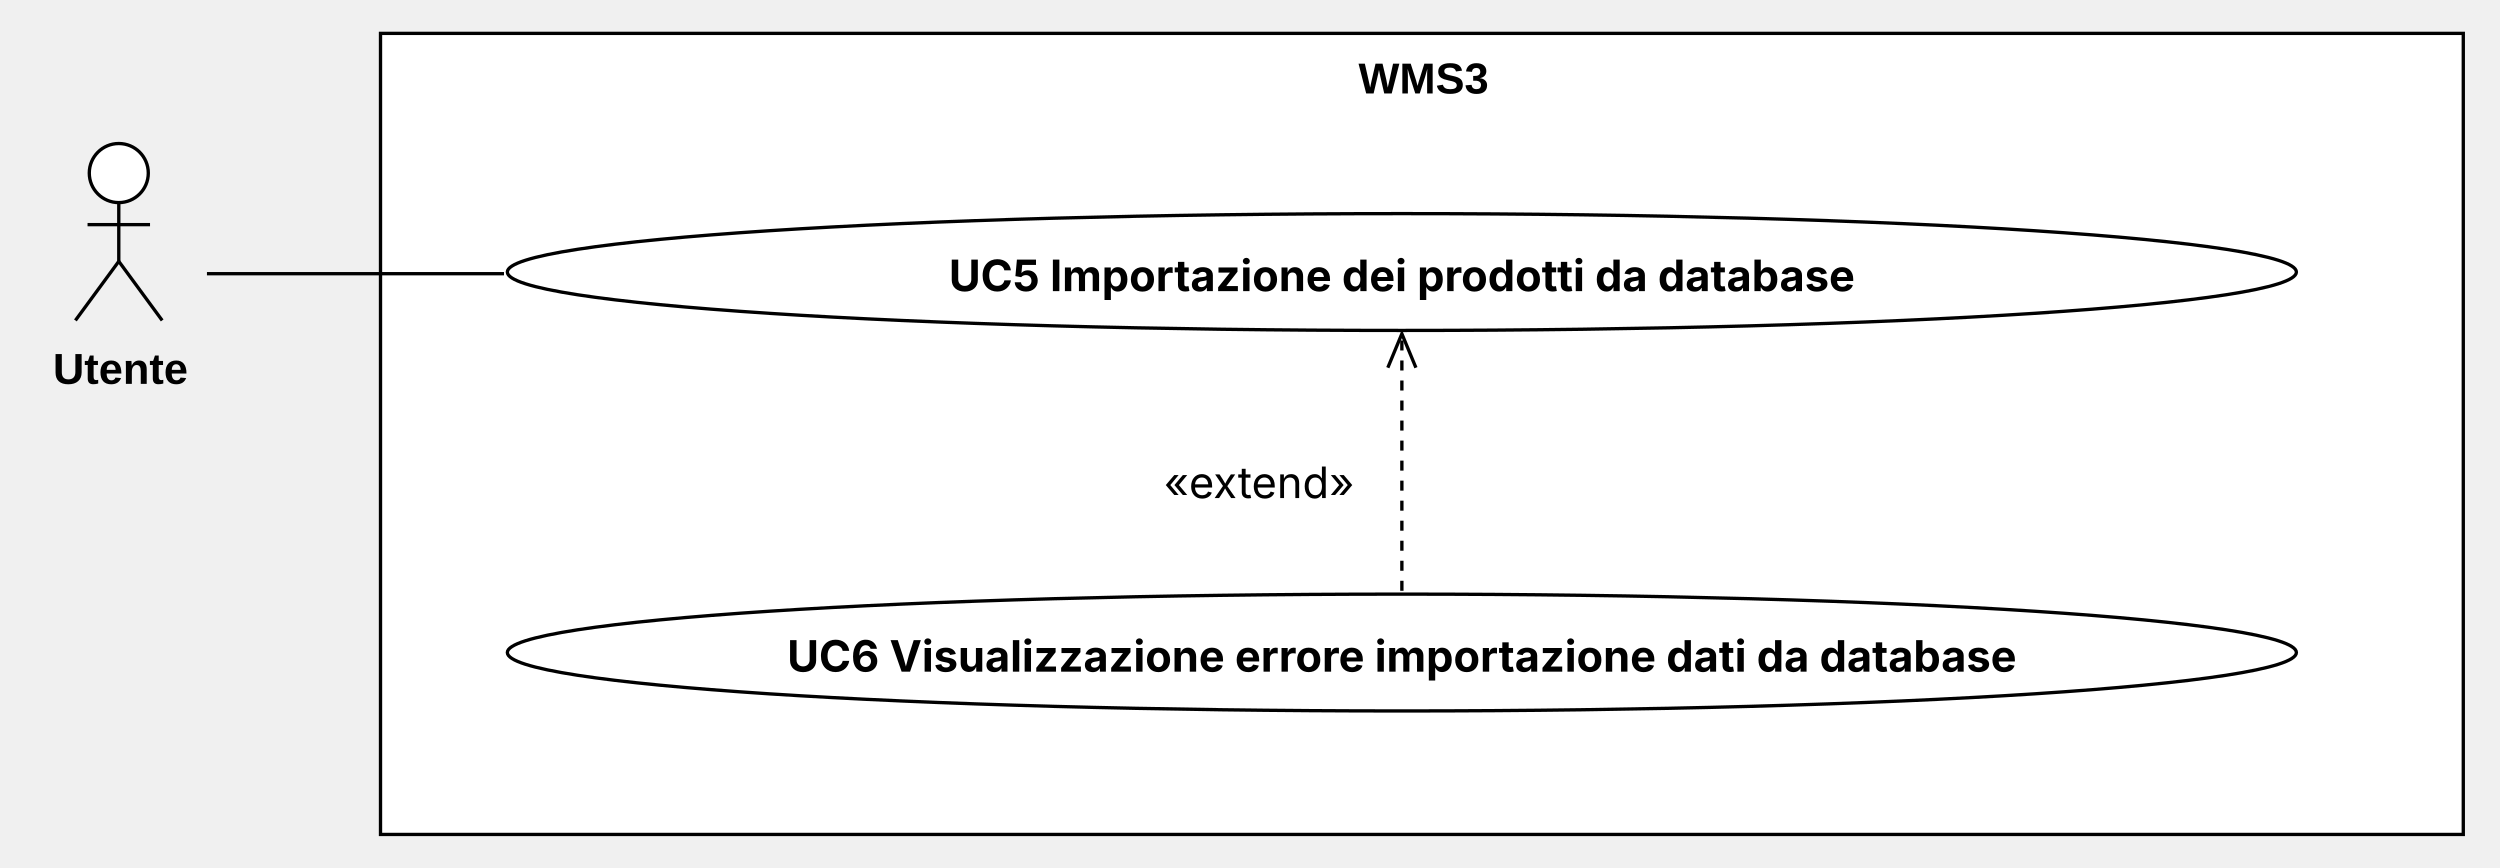
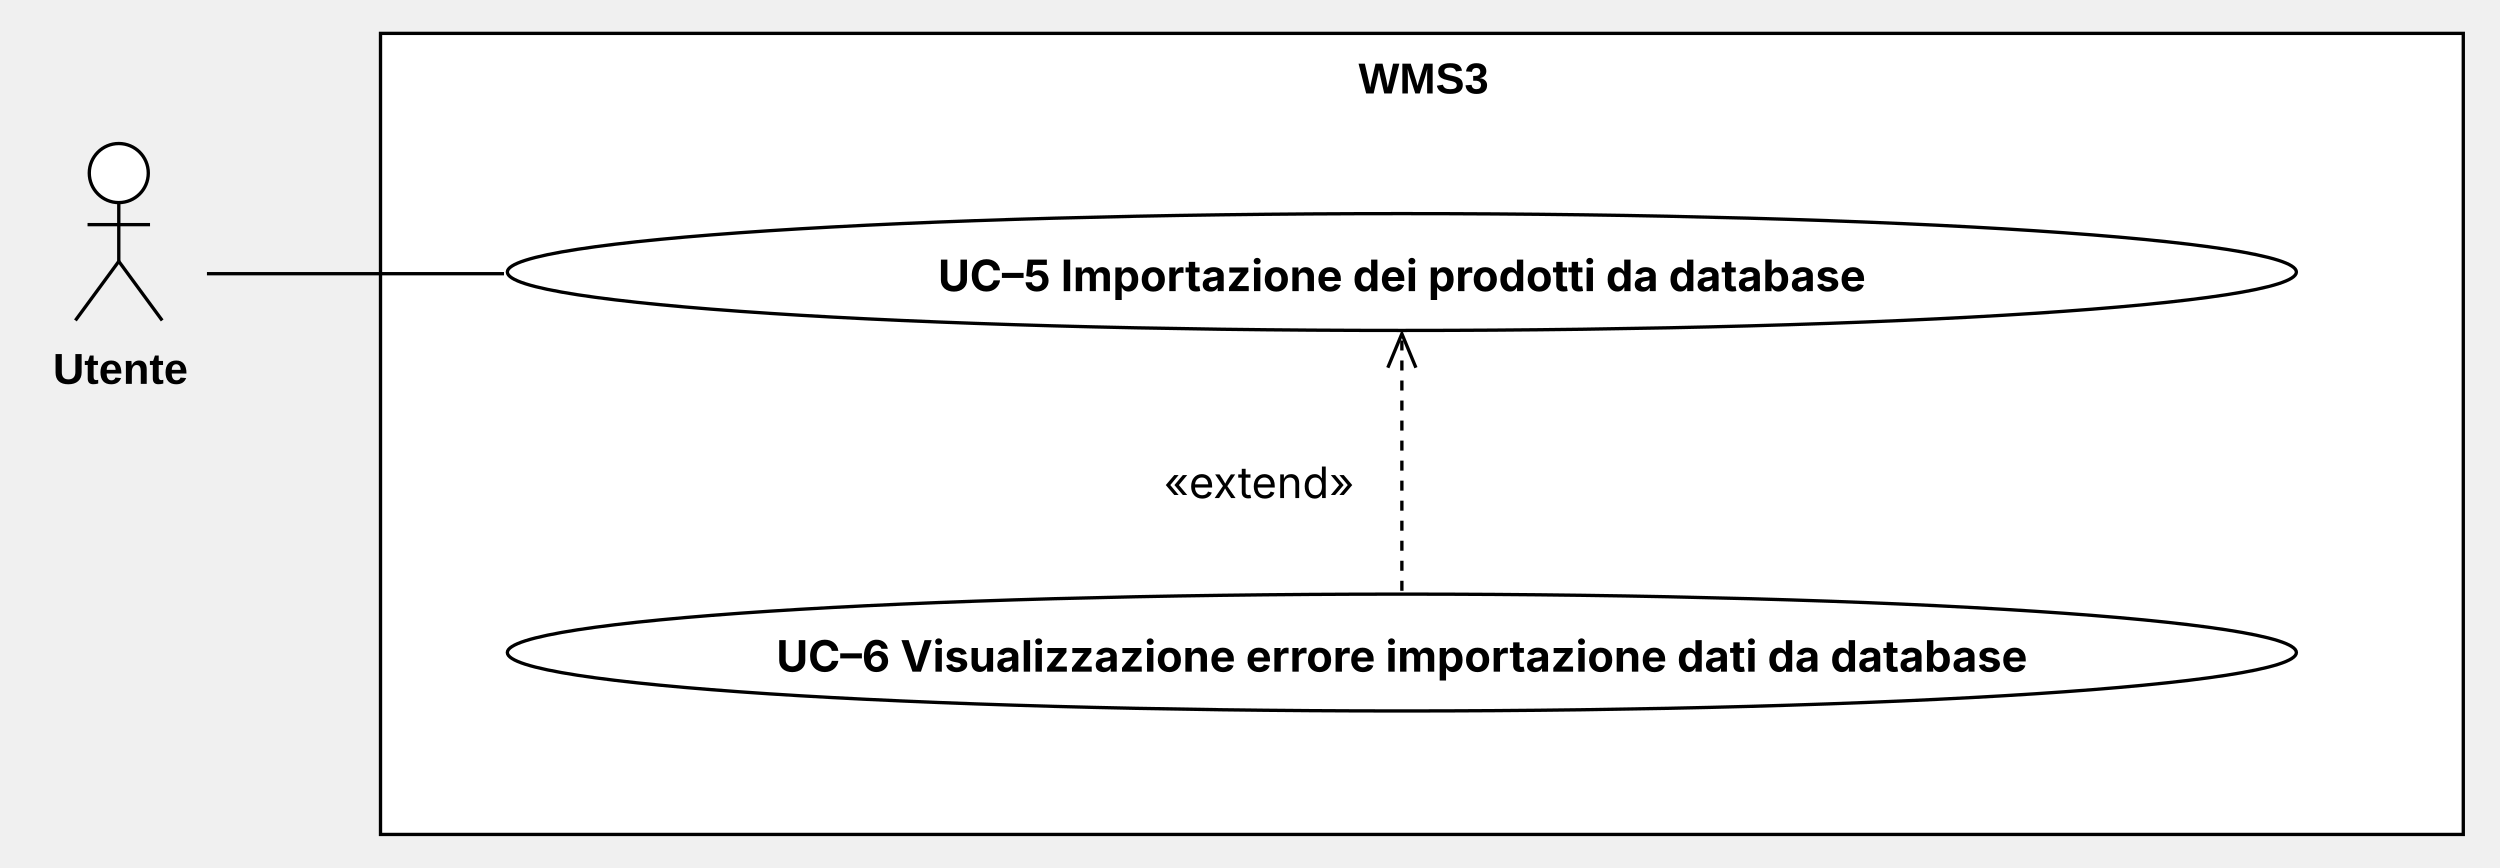
<svg xmlns="http://www.w3.org/2000/svg" version="1.1" width="749" height="260">
  <defs />
  <g>
    <g>
      <rect fill="#ffffff" stroke="none" x="168" y="88" width="624" height="240" transform="matrix(1 0 0 1 -54 -78)" />
    </g>
    <g>
      <path fill="none" stroke="#000000" paint-order="fill stroke markers" d=" M 114 10 L 738 10 L 738 250 L 114 250 L 114 10 Z Z" stroke-miterlimit="10" stroke-dasharray="" />
    </g>
    <g>
      <g>
        <path fill="none" stroke="none" />
        <text fill="#000000" stroke="none" font-family="Arial" font-size="13px" font-style="normal" font-weight="bold" text-decoration="undefined" x="480.5" y="101.5" text-anchor="middle" dominant-baseline="central" transform="matrix(1 0 0 1 -54 -78)">WMS3</text>
      </g>
    </g>
    <g>
      <path fill="#FFFFFF" stroke="none" paint-order="stroke fill markers" d=" M 152 81.5 C 152 71.835 271.988 64 420 64 C 568.012 64 688 71.835 688 81.5 C 688 91.165 568.012 99 420 99 C 271.988 99 152 91.165 152 81.5 Z" />
    </g>
    <g>
      <path fill="none" stroke="#000000" paint-order="fill stroke markers" d=" M 152 81.5 C 152 71.835 271.988 64 420 64 C 568.012 64 688 71.835 688 81.5 C 688 91.165 568.012 99 420 99 C 271.988 99 152 91.165 152 81.5 Z" stroke-miterlimit="10" stroke-dasharray="" />
    </g>
    <g>
      <g>
        <path fill="none" stroke="none" />
-         <text fill="#000000" stroke="none" font-family="Inter" font-size="13px" font-style="normal" font-weight="bold" text-decoration="undefined" x="474" y="160.5" text-anchor="middle" dominant-baseline="central" transform="matrix(1 0 0 1 -54 -78)">UC5 Importazione dei prodotti da database</text>
+         <text fill="#000000" stroke="none" font-family="Inter" font-size="13px" font-style="normal" font-weight="bold" text-decoration="undefined" x="474" y="160.5" text-anchor="middle" dominant-baseline="central" transform="matrix(1 0 0 1 -54 -78)">UC–5 Importazione dei prodotti da database</text>
      </g>
    </g>
    <g>
      <path fill="#FFFFFF" stroke="none" paint-order="stroke fill markers" d=" M 152 195.5 C 152 185.835 271.988 178 420 178 C 568.012 178 688 185.835 688 195.5 C 688 205.165 568.012 213 420 213 C 271.988 213 152 205.165 152 195.5 Z" />
    </g>
    <g>
      <path fill="none" stroke="#000000" paint-order="fill stroke markers" d=" M 152 195.5 C 152 185.835 271.988 178 420 178 C 568.012 178 688 185.835 688 195.5 C 688 205.165 568.012 213 420 213 C 271.988 213 152 205.165 152 195.5 Z" stroke-miterlimit="10" stroke-dasharray="" />
    </g>
    <g>
      <g>
        <path fill="none" stroke="none" />
-         <text fill="#000000" stroke="none" font-family="Inter" font-size="13px" font-style="normal" font-weight="bold" text-decoration="undefined" x="474" y="274.5" text-anchor="middle" dominant-baseline="central" transform="matrix(1 0 0 1 -54 -78)">UC6 Visualizzazione errore importazione dati da database</text>
+         <text fill="#000000" stroke="none" font-family="Inter" font-size="13px" font-style="normal" font-weight="bold" text-decoration="undefined" x="474" y="274.5" text-anchor="middle" dominant-baseline="central" transform="matrix(1 0 0 1 -54 -78)">UC–6 Visualizzazione errore importazione dati da database</text>
      </g>
    </g>
    <g>
      <path fill="none" stroke="#000000" paint-order="fill stroke markers" d=" M 420 177 L 420 100" stroke-miterlimit="10" stroke-dasharray="3" />
    </g>
    <g>
      <path fill="none" stroke="#000000" paint-order="fill stroke markers" d=" M 424.21 110.163 L 420 100 L 415.79 110.163" stroke-miterlimit="10" stroke-dasharray="" />
    </g>
    <g>
      <rect fill="#FFFFFF" stroke="none" x="400" y="216" width="62.4" height="13" transform="matrix(1 0 0 1 -54 -78)" />
    </g>
    <g>
      <g>
        <path fill="none" stroke="none" />
        <text fill="#000000" stroke="none" font-family="Inter" font-size="13px" font-style="normal" font-weight="normal" text-decoration="undefined" x="431.2" y="222.5" text-anchor="middle" dominant-baseline="central" transform="matrix(1 0 0 1 -54 -78)">«extend»</text>
      </g>
    </g>
    <g>
      <path fill="#ffffff" stroke="none" paint-order="stroke fill markers" d=" M 26.749 51.85 C 26.749 46.962 30.706 43 35.589 43 C 40.471 43 44.429 46.962 44.429 51.85 C 44.429 56.738 40.471 60.7 35.589 60.7 C 30.706 60.7 26.749 56.738 26.749 51.85 Z" />
    </g>
    <g>
      <path fill="none" stroke="#000000" paint-order="fill stroke markers" d=" M 26.749 51.85 C 26.749 46.962 30.706 43 35.589 43 C 40.471 43 44.429 46.962 44.429 51.85 C 44.429 56.738 40.471 60.7 35.589 60.7 C 30.706 60.7 26.749 56.738 26.749 51.85 Z" stroke-miterlimit="10" stroke-dasharray="" />
    </g>
    <g>
      <path fill="none" stroke="#000000" paint-order="fill stroke markers" d=" M 35.589 60.7 L 35.589 78.3" stroke-miterlimit="10" stroke-dasharray="" />
    </g>
    <g>
      <path fill="none" stroke="#000000" paint-order="fill stroke markers" d=" M 26.229 67.3 L 44.949 67.3" stroke-miterlimit="10" stroke-dasharray="" />
    </g>
    <g>
      <path fill="none" stroke="#000000" paint-order="fill stroke markers" d=" M 35.589 78.3 L 22.589 96" stroke-miterlimit="10" stroke-dasharray="" />
    </g>
    <g>
      <path fill="none" stroke="#000000" paint-order="fill stroke markers" d=" M 35.589 78.3 L 48.589 96" stroke-miterlimit="10" stroke-dasharray="" />
    </g>
    <g>
      <g>
        <path fill="none" stroke="none" />
        <text fill="#000000" stroke="none" font-family="Arial" font-size="13px" font-style="normal" font-weight="bold" text-decoration="undefined" x="90.089" y="188.5" text-anchor="middle" dominant-baseline="central" transform="matrix(1 0 0 1 -54 -78)">Utente</text>
      </g>
    </g>
    <g>
      <path fill="none" stroke="#000000" paint-order="fill stroke markers" d=" M 151 82 L 62 82" stroke-miterlimit="10" stroke-dasharray="" />
    </g>
  </g>
</svg>
